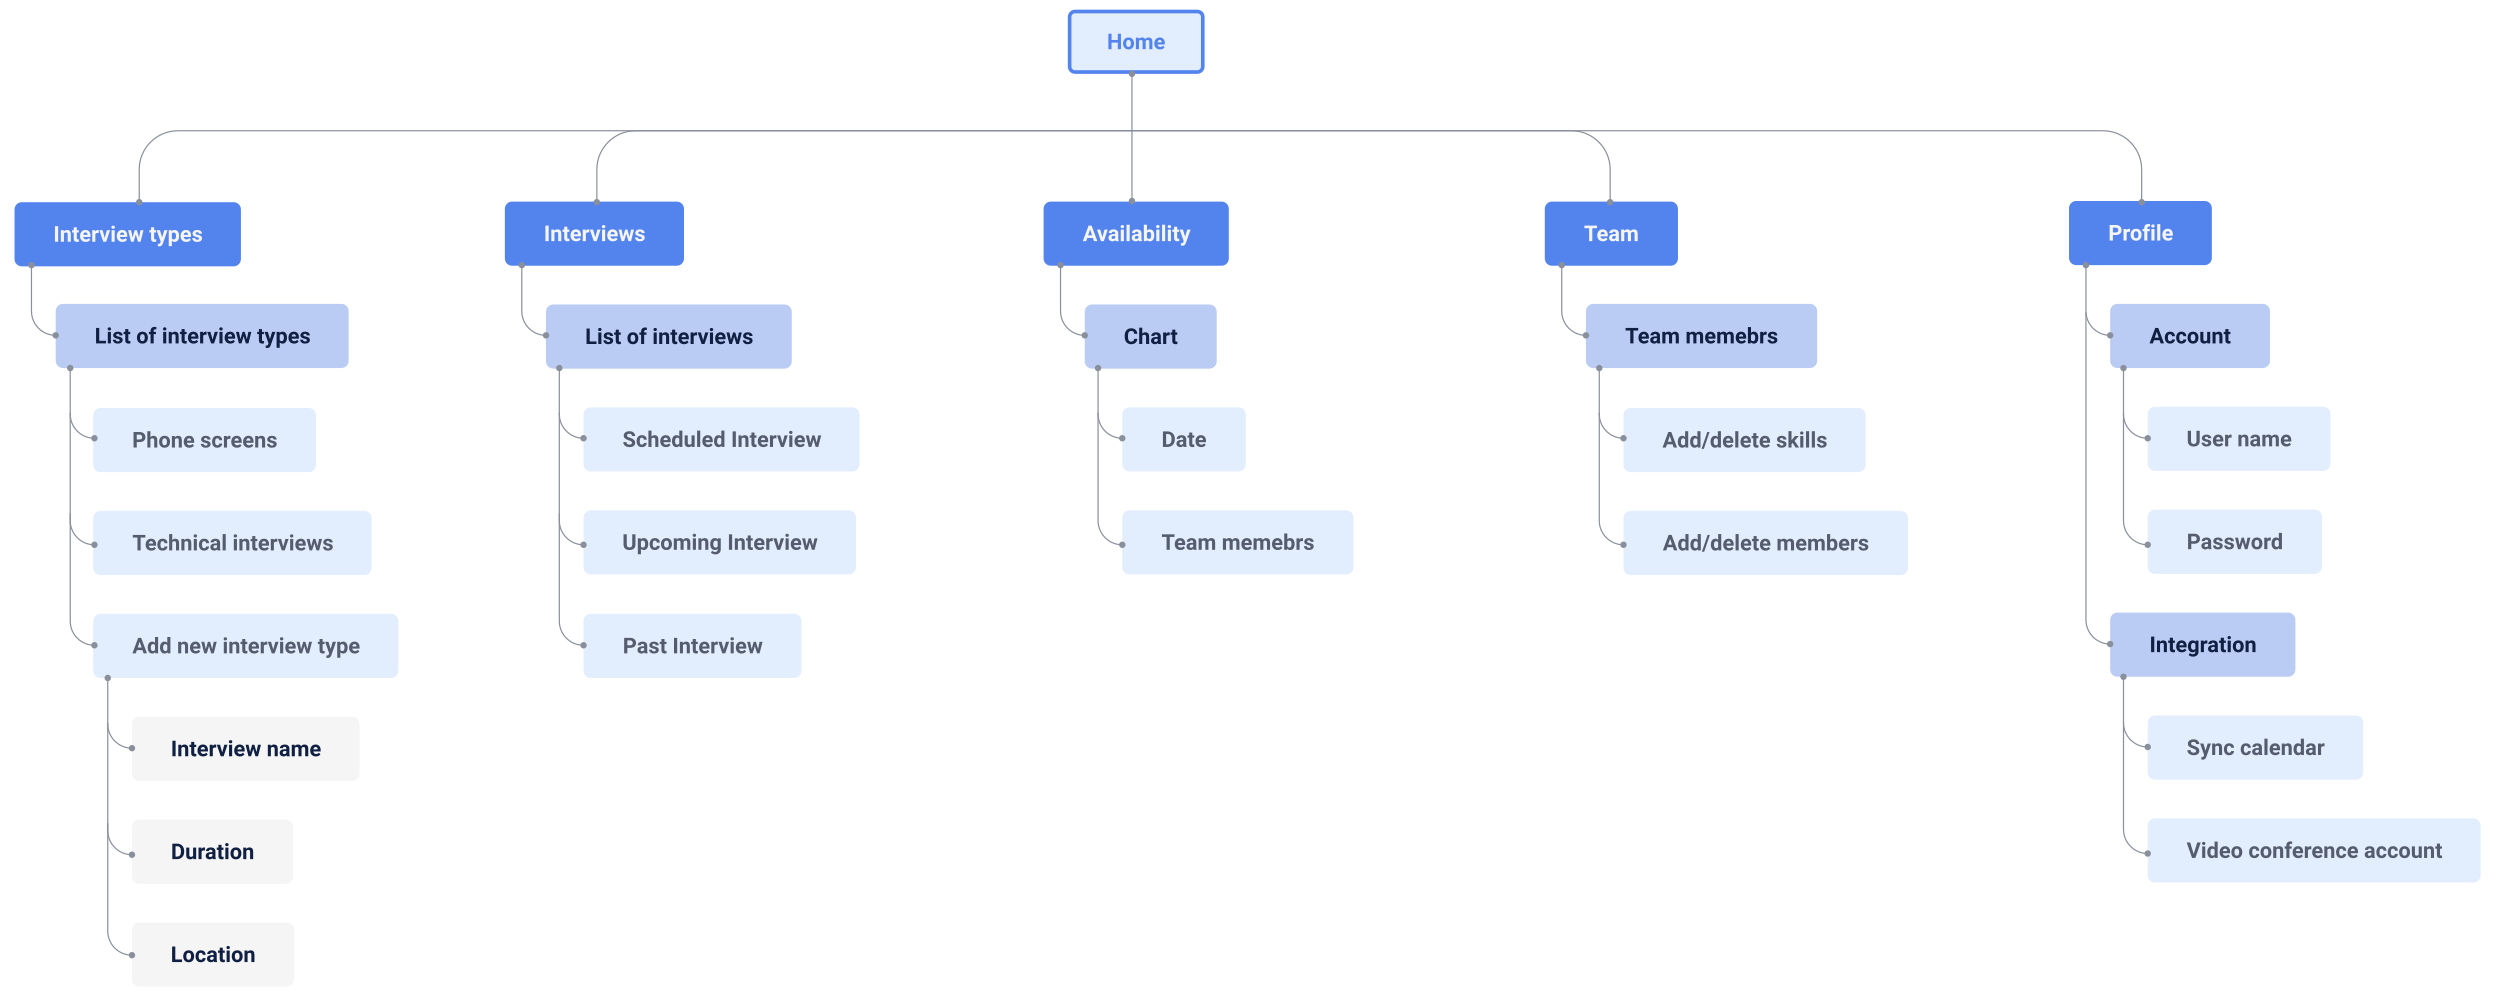
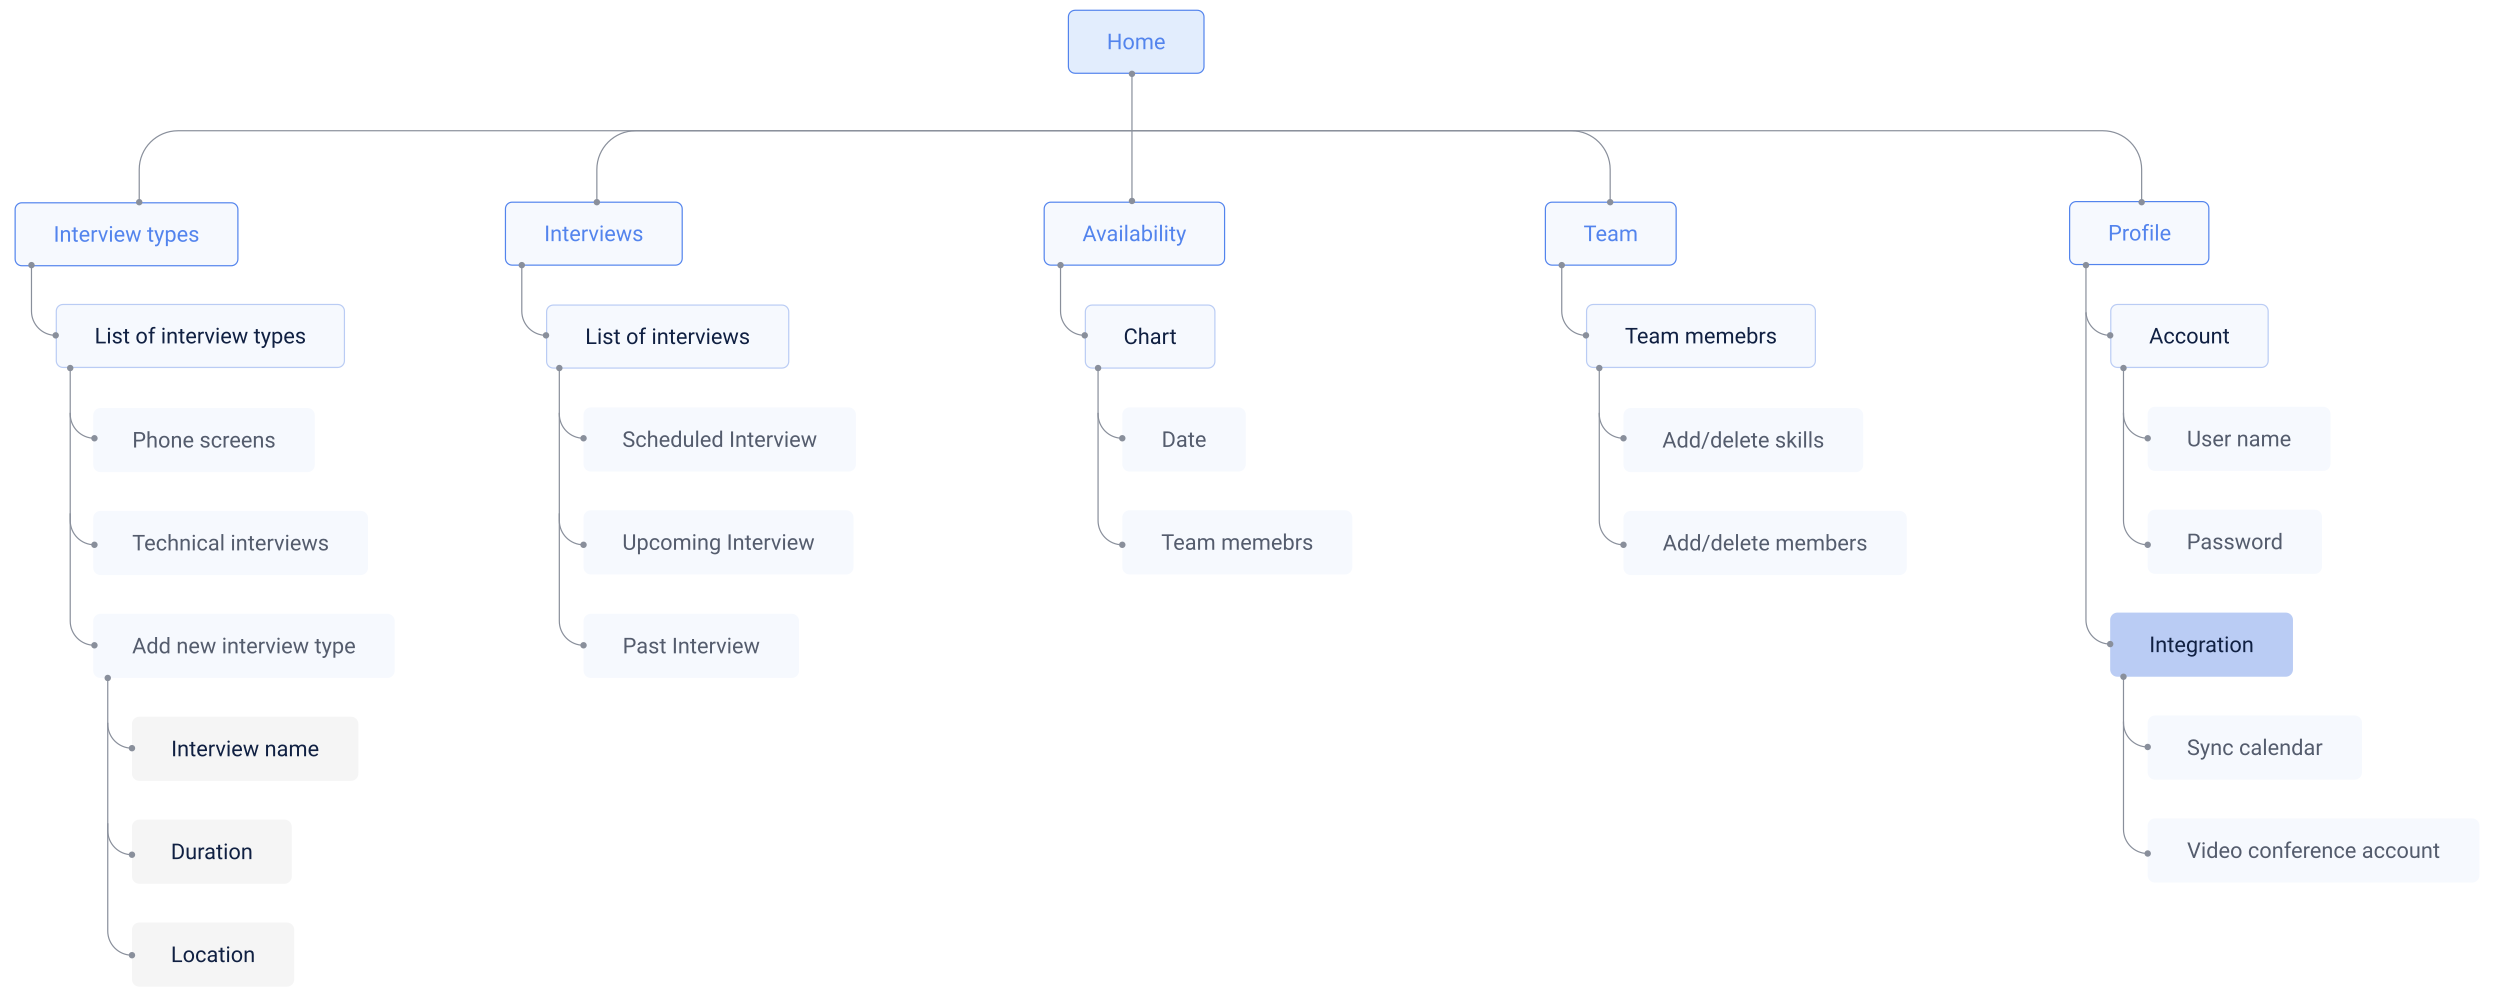
<svg xmlns="http://www.w3.org/2000/svg" width="2065" height="832" viewBox="0 0 2065 832" fill="none">
-   <rect x="12" y="167" width="187" height="53" rx="6" fill="#5384ED" />
-   <text fill="#F5F5F5" xml:space="preserve" style="white-space: pre" font-family="Roboto" font-size="18" font-weight="600" letter-spacing="0em">
-     <tspan x="44.082" y="199.652">Interview types</tspan>
+   <rect x="12.5" y="167.5" width="184" height="52" rx="5.5" fill="#F6F9FE" />
+   <text fill="#5384ED" xml:space="preserve" style="white-space: pre" font-family="Roboto" font-size="18" letter-spacing="0em">
+     <tspan x="44.225" y="199.652">Interview types</tspan>
  </text>
-   <rect x="883.5" y="9.5" width="110" height="50" rx="4.5" fill="#E2EDFD" />
-   <text fill="#5384ED" xml:space="preserve" style="white-space: pre" font-family="Roboto" font-size="18" font-weight="600" letter-spacing="0em">
-     <tspan x="914.365" y="40.652">Home</tspan>
+   <rect x="12.5" y="167.5" width="184" height="52" rx="5.5" stroke="#5384ED" />
+   <rect x="882.5" y="8.5" width="112" height="52" rx="5.5" fill="#E2EDFD" />
+   <text fill="#5384ED" xml:space="preserve" style="white-space: pre" font-family="Roboto" font-size="18" letter-spacing="0em">
+     <tspan x="914.277" y="40.652">Home</tspan>
  </text>
-   <rect x="883.5" y="9.5" width="110" height="50" rx="4.5" stroke="#5384ED" stroke-width="3" />
-   <rect x="46" y="251" width="242" height="53" rx="6" fill="#BACCF4" />
-   <text fill="#102042" xml:space="preserve" style="white-space: pre" font-family="Roboto" font-size="18" font-weight="600" letter-spacing="0em">
-     <tspan x="78.195" y="283.652">List of interview types</tspan>
+   <rect x="882.5" y="8.5" width="112" height="52" rx="5.5" stroke="#5384ED" />
+   <rect x="46.5" y="251.5" width="238" height="52" rx="5.5" fill="#F6F9FE" />
+   <text fill="#102042" xml:space="preserve" style="white-space: pre" font-family="Roboto" font-size="18" letter-spacing="0em">
+     <tspan x="78.128" y="283.652">List of interview types</tspan>
  </text>
-   <rect x="77" y="337" width="184" height="53" rx="6" fill="#E2EDFD" />
-   <text fill="#545C6D" xml:space="preserve" style="white-space: pre" font-family="Roboto" font-size="18" font-weight="600" letter-spacing="0em">
-     <tspan x="109.164" y="369.652">Phone screens</tspan>
+   <rect x="46.5" y="251.5" width="238" height="52" rx="5.5" stroke="#BACCF4" />
+   <rect x="77" y="337" width="183" height="53" rx="6" fill="#F6F9FE" />
+   <text fill="#545C6D" xml:space="preserve" style="white-space: pre" font-family="Roboto" font-size="18" letter-spacing="0em">
+     <tspan x="109.262" y="369.652">Phone screens</tspan>
  </text>
-   <rect x="77" y="422" width="230" height="53" rx="6" fill="#E2EDFD" />
-   <text fill="#545C6D" xml:space="preserve" style="white-space: pre" font-family="Roboto" font-size="18" font-weight="600" letter-spacing="0em">
-     <tspan x="109.321" y="454.652">Technical interviews</tspan>
+   <rect x="77" y="422" width="227" height="53" rx="6" fill="#F6F9FE" />
+   <text fill="#545C6D" xml:space="preserve" style="white-space: pre" font-family="Roboto" font-size="18" letter-spacing="0em">
+     <tspan x="109.192" y="454.652">Technical interviews</tspan>
  </text>
-   <rect x="77" y="507" width="252" height="53" rx="6" fill="#E2EDFD" />
-   <text fill="#545C6D" xml:space="preserve" style="white-space: pre" font-family="Roboto" font-size="18" font-weight="600" letter-spacing="0em">
-     <tspan x="109.317" y="539.652">Add new interview type</tspan>
+   <rect x="77" y="507" width="249" height="53" rx="6" fill="#F6F9FE" />
+   <text fill="#545C6D" xml:space="preserve" style="white-space: pre" font-family="Roboto" font-size="18" letter-spacing="0em">
+     <tspan x="109.127" y="539.652">Add new interview type</tspan>
  </text>
-   <rect x="109" y="592" width="188" height="53" rx="6" fill="#F5F5F5" />
-   <text fill="#102042" xml:space="preserve" style="white-space: pre" font-family="Roboto" font-size="18" font-weight="600" letter-spacing="0em">
-     <tspan x="141.09" y="624.652">Interview name</tspan>
+   <rect x="109" y="592" width="187" height="53" rx="6" fill="#F5F5F5" />
+   <text fill="#102042" xml:space="preserve" style="white-space: pre" font-family="Roboto" font-size="18" letter-spacing="0em">
+     <tspan x="141.372" y="624.652">Interview name</tspan>
  </text>
-   <rect x="109" y="677" width="133" height="53" rx="6" fill="#F5F5F5" />
-   <text fill="#102042" xml:space="preserve" style="white-space: pre" font-family="Roboto" font-size="18" font-weight="600" letter-spacing="0em">
-     <tspan x="141.196" y="709.652">Duration</tspan>
+   <rect x="109" y="677" width="132" height="53" rx="6" fill="#F5F5F5" />
+   <text fill="#102042" xml:space="preserve" style="white-space: pre" font-family="Roboto" font-size="18" letter-spacing="0em">
+     <tspan x="141.118" y="709.652">Duration</tspan>
  </text>
  <rect x="109" y="762" width="134" height="53" rx="6" fill="#F5F5F5" />
-   <text fill="#102042" xml:space="preserve" style="white-space: pre" font-family="Roboto" font-size="18" font-weight="600" letter-spacing="0em">
-     <tspan x="141.02" y="794.652">Location</tspan>
+   <text fill="#102042" xml:space="preserve" style="white-space: pre" font-family="Roboto" font-size="18" letter-spacing="0em">
+     <tspan x="141.169" y="794.652">Location</tspan>
  </text>
-   <rect x="1310" y="251" width="191" height="53" rx="6" fill="#BACCF4" />
-   <text fill="#102042" xml:space="preserve" style="white-space: pre" font-family="Roboto" font-size="18" font-weight="600" letter-spacing="0em">
-     <tspan x="1342.37" y="283.652">Team memebrs</tspan>
+   <rect x="1310.5" y="251.5" width="189" height="52" rx="5.5" fill="#F6F9FE" />
+   <text fill="#102042" xml:space="preserve" style="white-space: pre" font-family="Roboto" font-size="18" letter-spacing="0em">
+     <tspan x="1342.19" y="283.652">Team memebrs</tspan>
  </text>
-   <rect x="417" y="166.5" width="148" height="53" rx="6" fill="#5384ED" />
-   <text fill="#F5F5F5" xml:space="preserve" style="white-space: pre" font-family="Roboto" font-size="18" font-weight="600" letter-spacing="0em">
-     <tspan x="449.226" y="199.152">Interviews</tspan>
+   <rect x="1310.5" y="251.5" width="189" height="52" rx="5.5" stroke="#BACCF4" />
+   <rect x="417.5" y="167" width="146" height="52" rx="5.5" fill="#F6F9FE" />
+   <text fill="#5384ED" xml:space="preserve" style="white-space: pre" font-family="Roboto" font-size="18" letter-spacing="0em">
+     <tspan x="449.49" y="199.152">Interviews</tspan>
  </text>
-   <rect x="451" y="251.5" width="203" height="53" rx="6" fill="#BACCF4" />
-   <text fill="#102042" xml:space="preserve" style="white-space: pre" font-family="Roboto" font-size="18" font-weight="600" letter-spacing="0em">
-     <tspan x="483.339" y="284.152">List of interviews</tspan>
+   <rect x="417.5" y="167" width="146" height="52" rx="5.5" stroke="#5384ED" />
+   <rect x="451.5" y="252" width="200" height="52" rx="5.5" fill="#F6F9FE" />
+   <text fill="#102042" xml:space="preserve" style="white-space: pre" font-family="Roboto" font-size="18" letter-spacing="0em">
+     <tspan x="483.394" y="284.152">List of interviews</tspan>
  </text>
-   <rect x="482" y="336.5" width="228" height="53" rx="6" fill="#E2EDFD" />
-   <text fill="#545C6D" xml:space="preserve" style="white-space: pre" font-family="Roboto" font-size="18" font-weight="600" letter-spacing="0em">
-     <tspan x="514.209" y="369.152">Scheduled Interview</tspan>
+   <rect x="451.5" y="252" width="200" height="52" rx="5.5" stroke="#BACCF4" />
+   <rect x="482" y="336.5" width="225" height="53" rx="6" fill="#F6F9FE" />
+   <text fill="#545C6D" xml:space="preserve" style="white-space: pre" font-family="Roboto" font-size="18" letter-spacing="0em">
+     <tspan x="514.036" y="369.152">Scheduled Interview</tspan>
  </text>
-   <rect x="482" y="421.5" width="225" height="53" rx="6" fill="#E2EDFD" />
-   <text fill="#545C6D" xml:space="preserve" style="white-space: pre" font-family="Roboto" font-size="18" font-weight="600" letter-spacing="0em">
-     <tspan x="514.036" y="454.152">Upcoming Interview</tspan>
+   <rect x="482" y="421.5" width="223" height="53" rx="6" fill="#F6F9FE" />
+   <text fill="#545C6D" xml:space="preserve" style="white-space: pre" font-family="Roboto" font-size="18" letter-spacing="0em">
+     <tspan x="514.064" y="454.152">Upcoming Interview</tspan>
  </text>
-   <rect x="482" y="507" width="180" height="53" rx="6" fill="#E2EDFD" />
-   <text fill="#545C6D" xml:space="preserve" style="white-space: pre" font-family="Roboto" font-size="18" font-weight="600" letter-spacing="0em">
-     <tspan x="514.405" y="539.652">Past Interview</tspan>
+   <rect x="482" y="507" width="178" height="53" rx="6" fill="#F6F9FE" />
+   <text fill="#545C6D" xml:space="preserve" style="white-space: pre" font-family="Roboto" font-size="18" letter-spacing="0em">
+     <tspan x="514.293" y="539.652">Past Interview</tspan>
  </text>
-   <rect x="862" y="166.5" width="153" height="53" rx="6" fill="#5384ED" />
-   <text fill="#F5F5F5" xml:space="preserve" style="white-space: pre" font-family="Roboto" font-size="18" font-weight="600" letter-spacing="0em">
-     <tspan x="894.353" y="199.152">Availability</tspan>
+   <rect x="862.5" y="167" width="149" height="52" rx="5.5" fill="#F6F9FE" />
+   <text fill="#5384ED" xml:space="preserve" style="white-space: pre" font-family="Roboto" font-size="18" letter-spacing="0em">
+     <tspan x="894.065" y="199.152">Availability</tspan>
  </text>
-   <rect x="896" y="251.5" width="109" height="53" rx="6" fill="#BACCF4" />
-   <text fill="#102042" xml:space="preserve" style="white-space: pre" font-family="Roboto" font-size="18" font-weight="600" letter-spacing="0em">
-     <tspan x="928.264" y="284.152">Chart</tspan>
+   <rect x="862.5" y="167" width="149" height="52" rx="5.5" stroke="#5384ED" />
+   <rect x="896.5" y="252" width="107" height="52" rx="5.5" fill="#F6F9FE" />
+   <text fill="#102042" xml:space="preserve" style="white-space: pre" font-family="Roboto" font-size="18" letter-spacing="0em">
+     <tspan x="928.071" y="284.152">Chart</tspan>
  </text>
-   <rect x="927" y="336.5" width="102" height="53" rx="6" fill="#E2EDFD" />
-   <text fill="#545C6D" xml:space="preserve" style="white-space: pre" font-family="Roboto" font-size="18" font-weight="600" letter-spacing="0em">
-     <tspan x="959.438" y="369.152">Date</tspan>
+   <rect x="896.5" y="252" width="107" height="52" rx="5.5" stroke="#BACCF4" />
+   <rect x="927" y="336.5" width="102" height="53" rx="6" fill="#F6F9FE" />
+   <text fill="#545C6D" xml:space="preserve" style="white-space: pre" font-family="Roboto" font-size="18" letter-spacing="0em">
+     <tspan x="959.481" y="369.152">Date</tspan>
  </text>
-   <rect x="927" y="421.5" width="191" height="53" rx="6" fill="#E2EDFD" />
-   <text fill="#545C6D" xml:space="preserve" style="white-space: pre" font-family="Roboto" font-size="18" font-weight="600" letter-spacing="0em">
-     <tspan x="959.368" y="454.152">Team memebrs</tspan>
+   <rect x="927" y="421.5" width="190" height="53" rx="6" fill="#F6F9FE" />
+   <text fill="#545C6D" xml:space="preserve" style="white-space: pre" font-family="Roboto" font-size="18" letter-spacing="0em">
+     <tspan x="959.193" y="454.152">Team memebrs</tspan>
  </text>
-   <rect x="1276" y="166.5" width="110" height="53" rx="6" fill="#5384ED" />
-   <text fill="#F5F5F5" xml:space="preserve" style="white-space: pre" font-family="Roboto" font-size="18" font-weight="600" letter-spacing="0em">
-     <tspan x="1308.38" y="199.152">Team</tspan>
+   <rect x="1276.5" y="167" width="108" height="52" rx="5.5" fill="#F6F9FE" />
+   <text fill="#5384ED" xml:space="preserve" style="white-space: pre" font-family="Roboto" font-size="18" letter-spacing="0em">
+     <tspan x="1308.01" y="199.152">Team</tspan>
  </text>
-   <rect x="1341" y="337" width="200" height="53" rx="6" fill="#E2EDFD" />
-   <text fill="#545C6D" xml:space="preserve" style="white-space: pre" font-family="Roboto" font-size="18" font-weight="600" letter-spacing="0em">
-     <tspan x="1373.18" y="369.652">Add/delete skills</tspan>
+   <rect x="1276.5" y="167" width="108" height="52" rx="5.5" stroke="#5384ED" />
+   <rect x="1341" y="337" width="198" height="53" rx="6" fill="#F6F9FE" />
+   <text fill="#545C6D" xml:space="preserve" style="white-space: pre" font-family="Roboto" font-size="18" letter-spacing="0em">
+     <tspan x="1373.06" y="369.652">Add/delete skills</tspan>
  </text>
-   <rect x="1341" y="422" width="235" height="53" rx="6" fill="#E2EDFD" />
-   <text fill="#545C6D" xml:space="preserve" style="white-space: pre" font-family="Roboto" font-size="18" font-weight="600" letter-spacing="0em">
-     <tspan x="1373.45" y="454.652">Add/delete members</tspan>
+   <rect x="1341" y="422" width="234" height="53" rx="6" fill="#F6F9FE" />
+   <text fill="#545C6D" xml:space="preserve" style="white-space: pre" font-family="Roboto" font-size="18" letter-spacing="0em">
+     <tspan x="1373.41" y="454.652">Add/delete members</tspan>
  </text>
-   <rect x="1709" y="166" width="118" height="53" rx="6" fill="#5384ED" />
-   <text fill="#F5F5F5" xml:space="preserve" style="white-space: pre" font-family="Roboto" font-size="18" font-weight="600" letter-spacing="0em">
-     <tspan x="1741.45" y="198.652">Profile</tspan>
+   <rect x="1709.5" y="166.5" width="115" height="52" rx="5.5" fill="#F6F9FE" />
+   <text fill="#5384ED" xml:space="preserve" style="white-space: pre" font-family="Roboto" font-size="18" letter-spacing="0em">
+     <tspan x="1741.27" y="198.652">Profile</tspan>
  </text>
-   <rect x="1743" y="251" width="132" height="53" rx="6" fill="#BACCF4" />
-   <text fill="#102042" xml:space="preserve" style="white-space: pre" font-family="Roboto" font-size="18" font-weight="600" letter-spacing="0em">
-     <tspan x="1775.43" y="283.652">Account</tspan>
+   <rect x="1709.5" y="166.5" width="115" height="52" rx="5.5" stroke="#5384ED" />
+   <rect x="1743.5" y="251.5" width="130" height="52" rx="5.5" fill="#F6F9FE" />
+   <text fill="#102042" xml:space="preserve" style="white-space: pre" font-family="Roboto" font-size="18" letter-spacing="0em">
+     <tspan x="1775.19" y="283.652">Account</tspan>
  </text>
-   <rect x="1774" y="336" width="151" height="53" rx="6" fill="#E2EDFD" />
-   <text fill="#545C6D" xml:space="preserve" style="white-space: pre" font-family="Roboto" font-size="18" font-weight="600" letter-spacing="0em">
-     <tspan x="1806.1" y="368.652">User name</tspan>
+   <rect x="1743.5" y="251.5" width="130" height="52" rx="5.5" stroke="#BACCF4" />
+   <rect x="1774" y="336" width="151" height="53" rx="6" fill="#F6F9FE" />
+   <text fill="#545C6D" xml:space="preserve" style="white-space: pre" font-family="Roboto" font-size="18" letter-spacing="0em">
+     <tspan x="1806.42" y="368.652">User name</tspan>
  </text>
-   <rect x="1774" y="421" width="144" height="53" rx="6" fill="#E2EDFD" />
-   <text fill="#545C6D" xml:space="preserve" style="white-space: pre" font-family="Roboto" font-size="18" font-weight="600" letter-spacing="0em">
-     <tspan x="1806.21" y="453.652">Password</tspan>
+   <rect x="1774" y="421" width="144" height="53" rx="6" fill="#F6F9FE" />
+   <text fill="#545C6D" xml:space="preserve" style="white-space: pre" font-family="Roboto" font-size="18" letter-spacing="0em">
+     <tspan x="1806.24" y="453.652">Password</tspan>
  </text>
-   <rect x="1743" y="506" width="153" height="53" rx="6" fill="#BACCF4" />
-   <text fill="#102042" xml:space="preserve" style="white-space: pre" font-family="Roboto" font-size="18" font-weight="600" letter-spacing="0em">
-     <tspan x="1775.48" y="538.652">Integration</tspan>
+   <rect x="1743" y="506" width="151" height="53" rx="6" fill="#BACCF4" />
+   <text fill="#102042" xml:space="preserve" style="white-space: pre" font-family="Roboto" font-size="18" letter-spacing="0em">
+     <tspan x="1775.29" y="538.652">Integration</tspan>
  </text>
-   <rect x="1774" y="591" width="178" height="53" rx="6" fill="#E2EDFD" />
-   <text fill="#545C6D" xml:space="preserve" style="white-space: pre" font-family="Roboto" font-size="18" font-weight="600" letter-spacing="0em">
-     <tspan x="1806.19" y="623.652">Sync calendar</tspan>
+   <rect x="1774" y="591" width="177" height="53" rx="6" fill="#F6F9FE" />
+   <text fill="#545C6D" xml:space="preserve" style="white-space: pre" font-family="Roboto" font-size="18" letter-spacing="0em">
+     <tspan x="1806.41" y="623.652">Sync calendar</tspan>
  </text>
-   <rect x="1774" y="676" width="275" height="53" rx="6" fill="#E2EDFD" />
-   <text fill="#545C6D" xml:space="preserve" style="white-space: pre" font-family="Roboto" font-size="18" font-weight="600" letter-spacing="0em">
-     <tspan x="1806.11" y="708.652">Video conference account</tspan>
+   <rect x="1774" y="676" width="274" height="53" rx="6" fill="#F6F9FE" />
+   <text fill="#545C6D" xml:space="preserve" style="white-space: pre" font-family="Roboto" font-size="18" letter-spacing="0em">
+     <tspan x="1806.49" y="708.652">Video conference account</tspan>
  </text>
  <path d="M23.333 219C23.333 220.473 24.527 221.667 26 221.667C27.473 221.667 28.667 220.473 28.667 219C28.667 217.527 27.473 216.333 26 216.333C24.527 216.333 23.333 217.527 23.333 219ZM43.333 277C43.333 278.473 44.527 279.667 46 279.667C47.473 279.667 48.667 278.473 48.667 277C48.667 275.527 47.473 274.333 46 274.333C44.527 274.333 43.333 275.527 43.333 277ZM25.5 219V257H26.5V219H25.5ZM25.5 257C25.5 268.322 34.678 277.5 46 277.5V276.5C35.23 276.5 26.5 267.77 26.5 257H25.5Z" fill="#898F9B" />
  <path d="M428.333 219C428.333 220.473 429.527 221.667 431 221.667C432.473 221.667 433.667 220.473 433.667 219C433.667 217.527 432.473 216.333 431 216.333C429.527 216.333 428.333 217.527 428.333 219ZM448.333 277C448.333 278.473 449.527 279.667 451 279.667C452.473 279.667 453.667 278.473 453.667 277C453.667 275.527 452.473 274.333 451 274.333C449.527 274.333 448.333 275.527 448.333 277ZM430.5 219V257H431.5V219H430.5ZM430.5 257C430.5 268.322 439.678 277.5 451 277.5V276.5C440.23 276.5 431.5 267.77 431.5 257H430.5Z" fill="#898F9B" />
  <path d="M873.333 219C873.333 220.473 874.527 221.667 876 221.667C877.473 221.667 878.667 220.473 878.667 219C878.667 217.527 877.473 216.333 876 216.333C874.527 216.333 873.333 217.527 873.333 219ZM893.333 277C893.333 278.473 894.527 279.667 896 279.667C897.473 279.667 898.667 278.473 898.667 277C898.667 275.527 897.473 274.333 896 274.333C894.527 274.333 893.333 275.527 893.333 277ZM875.5 219V257H876.5V219H875.5ZM875.5 257C875.5 268.322 884.678 277.5 896 277.5V276.5C885.23 276.5 876.5 267.77 876.5 257H875.5Z" fill="#898F9B" />
  <path d="M1287.33 219C1287.33 220.473 1288.53 221.667 1290 221.667C1291.47 221.667 1292.67 220.473 1292.67 219C1292.67 217.527 1291.47 216.333 1290 216.333C1288.53 216.333 1287.33 217.527 1287.33 219ZM1307.33 277C1307.33 278.473 1308.53 279.667 1310 279.667C1311.47 279.667 1312.67 278.473 1312.67 277C1312.67 275.527 1311.47 274.333 1310 274.333C1308.53 274.333 1307.33 275.527 1307.33 277ZM1289.5 219V257H1290.5V219H1289.5ZM1289.5 257C1289.5 268.322 1298.68 277.5 1310 277.5V276.5C1299.23 276.5 1290.5 267.77 1290.5 257H1289.5Z" fill="#898F9B" />
  <path d="M1720.33 219C1720.33 220.473 1721.53 221.667 1723 221.667C1724.47 221.667 1725.67 220.473 1725.67 219C1725.67 217.527 1724.47 216.333 1723 216.333C1721.53 216.333 1720.33 217.527 1720.33 219ZM1740.33 277C1740.33 278.473 1741.53 279.667 1743 279.667C1744.47 279.667 1745.67 278.473 1745.67 277C1745.67 275.527 1744.47 274.333 1743 274.333C1741.53 274.333 1740.33 275.527 1740.33 277ZM1722.5 219V257H1723.5V219H1722.5ZM1722.5 257C1722.5 268.322 1731.68 277.5 1743 277.5V276.5C1732.23 276.5 1723.5 267.77 1723.5 257H1722.5Z" fill="#898F9B" />
  <path d="M1740.33 532C1740.33 533.473 1741.53 534.667 1743 534.667C1744.47 534.667 1745.67 533.473 1745.67 532C1745.67 530.527 1744.47 529.333 1743 529.333C1741.53 529.333 1740.33 530.527 1740.33 532ZM1722.5 258V512H1723.5V258H1722.5ZM1722.5 512C1722.5 523.322 1731.68 532.5 1743 532.5V531.5C1732.23 531.5 1723.5 522.77 1723.5 512H1722.5Z" fill="#898F9B" />
  <path d="M1751.33 304C1751.33 305.473 1752.53 306.667 1754 306.667C1755.47 306.667 1756.67 305.473 1756.67 304C1756.67 302.527 1755.47 301.333 1754 301.333C1752.53 301.333 1751.33 302.527 1751.33 304ZM1771.33 362C1771.33 363.473 1772.53 364.667 1774 364.667C1775.47 364.667 1776.67 363.473 1776.67 362C1776.67 360.527 1775.47 359.333 1774 359.333C1772.53 359.333 1771.33 360.527 1771.33 362ZM1753.5 304V342H1754.5V304H1753.5ZM1753.5 342C1753.5 353.322 1762.68 362.5 1774 362.5V361.5C1763.23 361.5 1754.5 352.77 1754.5 342H1753.5Z" fill="#898F9B" />
  <path d="M1771.33 450C1771.33 451.473 1772.53 452.667 1774 452.667C1775.47 452.667 1776.67 451.473 1776.67 450C1776.67 448.527 1775.47 447.333 1774 447.333C1772.53 447.333 1771.33 448.527 1771.33 450ZM1753.5 341V430H1754.5V341H1753.5ZM1753.5 430C1753.5 441.322 1762.68 450.5 1774 450.5V449.5C1763.23 449.5 1754.5 440.77 1754.5 430H1753.5Z" fill="#898F9B" />
  <path d="M1318.33 304C1318.33 305.473 1319.53 306.667 1321 306.667C1322.47 306.667 1323.67 305.473 1323.67 304C1323.67 302.527 1322.47 301.333 1321 301.333C1319.53 301.333 1318.33 302.527 1318.33 304ZM1338.33 362C1338.33 363.473 1339.53 364.667 1341 364.667C1342.47 364.667 1343.67 363.473 1343.67 362C1343.67 360.527 1342.47 359.333 1341 359.333C1339.53 359.333 1338.33 360.527 1338.33 362ZM1320.5 304V342H1321.5V304H1320.5ZM1320.5 342C1320.5 353.322 1329.68 362.5 1341 362.5V361.5C1330.23 361.5 1321.5 352.77 1321.5 342H1320.5Z" fill="#898F9B" />
  <path d="M1338.33 450C1338.33 451.473 1339.53 452.667 1341 452.667C1342.47 452.667 1343.67 451.473 1343.67 450C1343.67 448.527 1342.47 447.333 1341 447.333C1339.53 447.333 1338.33 448.527 1338.33 450ZM1320.5 341V430H1321.5V341H1320.5ZM1320.5 430C1320.5 441.322 1329.68 450.5 1341 450.5V449.5C1330.23 449.5 1321.5 440.77 1321.5 430H1320.5Z" fill="#898F9B" />
  <path d="M904.333 304C904.333 305.473 905.527 306.667 907 306.667C908.473 306.667 909.667 305.473 909.667 304C909.667 302.527 908.473 301.333 907 301.333C905.527 301.333 904.333 302.527 904.333 304ZM924.333 362C924.333 363.473 925.527 364.667 927 364.667C928.473 364.667 929.667 363.473 929.667 362C929.667 360.527 928.473 359.333 927 359.333C925.527 359.333 924.333 360.527 924.333 362ZM906.5 304V342H907.5V304H906.5ZM906.5 342C906.5 353.322 915.678 362.5 927 362.5V361.5C916.23 361.5 907.5 352.77 907.5 342H906.5Z" fill="#898F9B" />
  <path d="M924.333 450C924.333 451.473 925.527 452.667 927 452.667C928.473 452.667 929.667 451.473 929.667 450C929.667 448.527 928.473 447.333 927 447.333C925.527 447.333 924.333 448.527 924.333 450ZM906.5 341V430H907.5V341H906.5ZM906.5 430C906.5 441.322 915.678 450.5 927 450.5V449.5C916.23 449.5 907.5 440.77 907.5 430H906.5Z" fill="#898F9B" />
  <path d="M55.333 304C55.333 305.473 56.527 306.667 58 306.667C59.473 306.667 60.667 305.473 60.667 304C60.667 302.527 59.473 301.333 58 301.333C56.527 301.333 55.333 302.527 55.333 304ZM75.333 362C75.333 363.473 76.527 364.667 78 364.667C79.473 364.667 80.667 363.473 80.667 362C80.667 360.527 79.473 359.333 78 359.333C76.527 359.333 75.333 360.527 75.333 362ZM57.5 304V342H58.5V304H57.5ZM57.5 342C57.5 353.322 66.678 362.5 78 362.5V361.5C67.23 361.5 58.5 352.77 58.5 342H57.5Z" fill="#898F9B" />
  <path d="M75.333 450C75.333 451.473 76.527 452.667 78 452.667C79.473 452.667 80.667 451.473 80.667 450C80.667 448.527 79.473 447.333 78 447.333C76.527 447.333 75.333 448.527 75.333 450ZM57.5 341V430H58.5V341H57.5ZM57.5 430C57.5 441.322 66.678 450.5 78 450.5V449.5C67.23 449.5 58.5 440.77 58.5 430H57.5Z" fill="#898F9B" />
  <path d="M86.333 560C86.333 561.473 87.527 562.667 89 562.667C90.473 562.667 91.667 561.473 91.667 560C91.667 558.527 90.473 557.333 89 557.333C87.527 557.333 86.333 558.527 86.333 560ZM106.333 618C106.333 619.473 107.527 620.667 109 620.667C110.473 620.667 111.667 619.473 111.667 618C111.667 616.527 110.473 615.333 109 615.333C107.527 615.333 106.333 616.527 106.333 618ZM88.5 560V598H89.5V560H88.5ZM88.5 598C88.5 609.322 97.678 618.5 109 618.5V617.5C98.23 617.5 89.5 608.77 89.5 598H88.5Z" fill="#898F9B" />
  <path d="M106.333 706C106.333 707.473 107.527 708.667 109 708.667C110.473 708.667 111.667 707.473 111.667 706C111.667 704.527 110.473 703.333 109 703.333C107.527 703.333 106.333 704.527 106.333 706ZM88.5 597V686H89.5V597H88.5ZM88.5 686C88.5 697.322 97.678 706.5 109 706.5V705.5C98.23 705.5 89.5 696.77 89.5 686H88.5Z" fill="#898F9B" />
  <path d="M459.333 304C459.333 305.473 460.527 306.667 462 306.667C463.473 306.667 464.667 305.473 464.667 304C464.667 302.527 463.473 301.333 462 301.333C460.527 301.333 459.333 302.527 459.333 304ZM479.333 362C479.333 363.473 480.527 364.667 482 364.667C483.473 364.667 484.667 363.473 484.667 362C484.667 360.527 483.473 359.333 482 359.333C480.527 359.333 479.333 360.527 479.333 362ZM461.5 304V342H462.5V304H461.5ZM461.5 342C461.5 353.322 470.678 362.5 482 362.5V361.5C471.23 361.5 462.5 352.77 462.5 342H461.5Z" fill="#898F9B" />
  <path d="M479.333 450C479.333 451.473 480.527 452.667 482 452.667C483.473 452.667 484.667 451.473 484.667 450C484.667 448.527 483.473 447.333 482 447.333C480.527 447.333 479.333 448.527 479.333 450ZM461.5 341V430H462.5V341H461.5ZM461.5 430C461.5 441.322 470.678 450.5 482 450.5V449.5C471.23 449.5 462.5 440.77 462.5 430H461.5Z" fill="#898F9B" />
  <path d="M479.333 533C479.333 534.473 480.527 535.667 482 535.667C483.473 535.667 484.667 534.473 484.667 533C484.667 531.527 483.473 530.333 482 530.333C480.527 530.333 479.333 531.527 479.333 533ZM461.5 424V513H462.5V424H461.5ZM461.5 513C461.5 524.322 470.678 533.5 482 533.5V532.5C471.23 532.5 462.5 523.77 462.5 513H461.5Z" fill="#898F9B" />
  <path d="M75.333 533C75.333 534.473 76.527 535.667 78 535.667C79.473 535.667 80.667 534.473 80.667 533C80.667 531.527 79.473 530.333 78 530.333C76.527 530.333 75.333 531.527 75.333 533ZM57.5 424V513H58.5V424H57.5ZM57.5 513C57.5 524.322 66.678 533.5 78 533.5V532.5C67.23 532.5 58.5 523.77 58.5 513H57.5Z" fill="#898F9B" />
  <path d="M106.333 789C106.333 790.473 107.527 791.667 109 791.667C110.473 791.667 111.667 790.473 111.667 789C111.667 787.527 110.473 786.333 109 786.333C107.527 786.333 106.333 787.527 106.333 789ZM88.5 680V769H89.5V680H88.5ZM88.5 769C88.5 780.322 97.678 789.5 109 789.5V788.5C98.23 788.5 89.5 779.77 89.5 769H88.5Z" fill="#898F9B" />
  <path d="M1751.33 559C1751.33 560.473 1752.53 561.667 1754 561.667C1755.47 561.667 1756.67 560.473 1756.67 559C1756.67 557.527 1755.47 556.333 1754 556.333C1752.53 556.333 1751.33 557.527 1751.33 559ZM1771.33 617C1771.33 618.473 1772.53 619.667 1774 619.667C1775.47 619.667 1776.67 618.473 1776.67 617C1776.67 615.527 1775.47 614.333 1774 614.333C1772.53 614.333 1771.33 615.527 1771.33 617ZM1753.5 559V597H1754.5V559H1753.5ZM1753.5 597C1753.5 608.322 1762.68 617.5 1774 617.5V616.5C1763.23 616.5 1754.5 607.77 1754.5 597H1753.5Z" fill="#898F9B" />
  <path d="M1771.33 705C1771.33 706.473 1772.53 707.667 1774 707.667C1775.47 707.667 1776.67 706.473 1776.67 705C1776.67 703.527 1775.47 702.333 1774 702.333C1772.53 702.333 1771.33 703.527 1771.33 705ZM1753.5 596V685H1754.5V596H1753.5ZM1753.5 685C1753.5 696.322 1762.68 705.5 1774 705.5V704.5C1763.23 704.5 1754.5 695.77 1754.5 685H1753.5Z" fill="#898F9B" />
  <path d="M932.333 61C932.333 62.473 933.527 63.667 935 63.667C936.473 63.667 937.667 62.473 937.667 61C937.667 59.527 936.473 58.333 935 58.333C933.527 58.333 932.333 59.527 932.333 61ZM932.333 166C932.333 167.473 933.527 168.667 935 168.667C936.473 168.667 937.667 167.473 937.667 166C937.667 164.527 936.473 163.333 935 163.333C933.527 163.333 932.333 164.527 932.333 166ZM934.5 61V166H935.5V61H934.5Z" fill="#898F9B" />
  <path d="M112.333 167C112.333 168.473 113.527 169.667 115 169.667C116.473 169.667 117.667 168.473 117.667 167C117.667 165.527 116.473 164.333 115 164.333C113.527 164.333 112.333 165.527 112.333 167ZM1766.33 167C1766.33 168.473 1767.53 169.667 1769 169.667C1770.47 169.667 1771.67 168.473 1771.67 167C1771.67 165.527 1770.47 164.333 1769 164.333C1767.53 164.333 1766.33 165.527 1766.33 167ZM115.5 167V140H114.5V167H115.5ZM147 108.5H1737V107.5H147V108.5ZM1768.5 140V167H1769.5V140H1768.5ZM1737 108.5C1754.4 108.5 1768.5 122.603 1768.5 140H1769.5C1769.5 122.051 1754.95 107.5 1737 107.5V108.5ZM115.5 140C115.5 122.603 129.603 108.5 147 108.5V107.5C129.051 107.5 114.5 122.051 114.5 140H115.5Z" fill="#898F9B" />
  <path d="M490.333 167C490.333 168.473 491.527 169.667 493 169.667C494.473 169.667 495.667 168.473 495.667 167C495.667 165.527 494.473 164.333 493 164.333C491.527 164.333 490.333 165.527 490.333 167ZM1327.33 167C1327.33 168.473 1328.53 169.667 1330 169.667C1331.47 169.667 1332.67 168.473 1332.67 167C1332.67 165.527 1331.47 164.333 1330 164.333C1328.53 164.333 1327.33 165.527 1327.33 167ZM493.5 167V140H492.5V167H493.5ZM525 108.5H1298V107.5H525V108.5ZM1329.5 140V167H1330.5V140H1329.5ZM1298 108.5C1315.4 108.5 1329.5 122.603 1329.5 140H1330.5C1330.5 122.051 1315.95 107.5 1298 107.5V108.5ZM493.5 140C493.5 122.603 507.603 108.5 525 108.5V107.5C507.051 107.5 492.5 122.051 492.5 140H493.5Z" fill="#898F9B" />
</svg>
